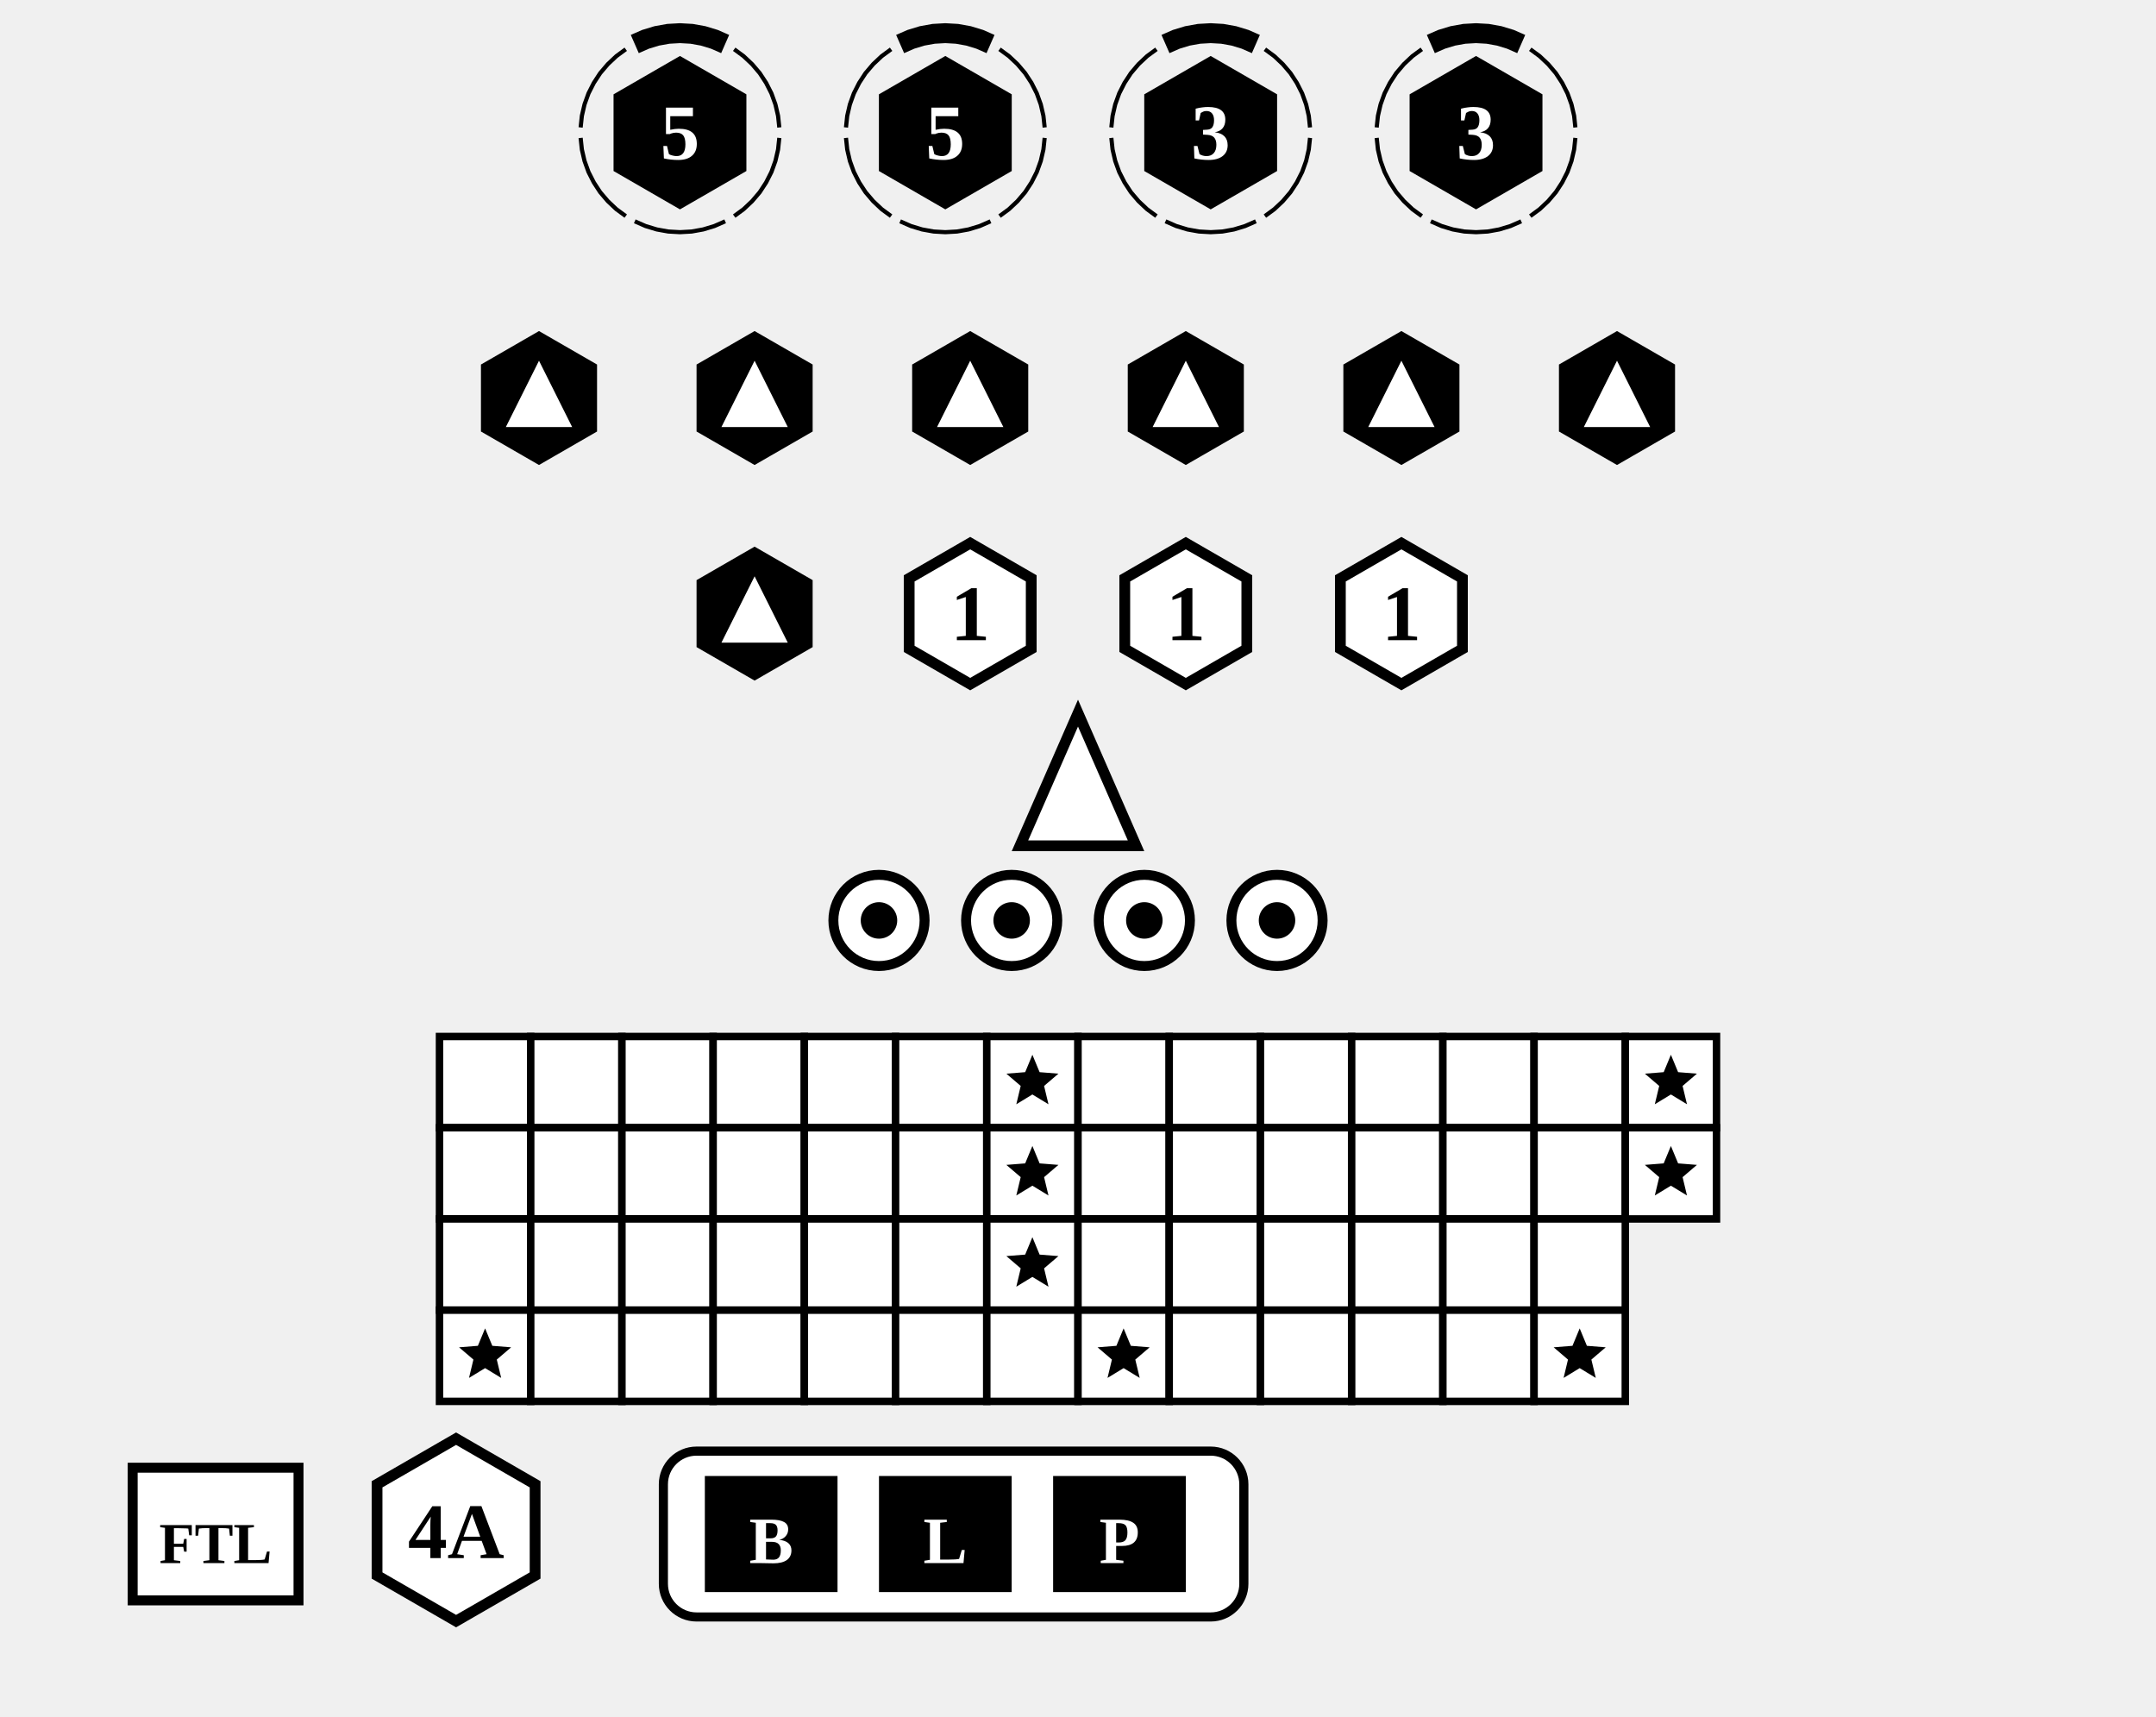
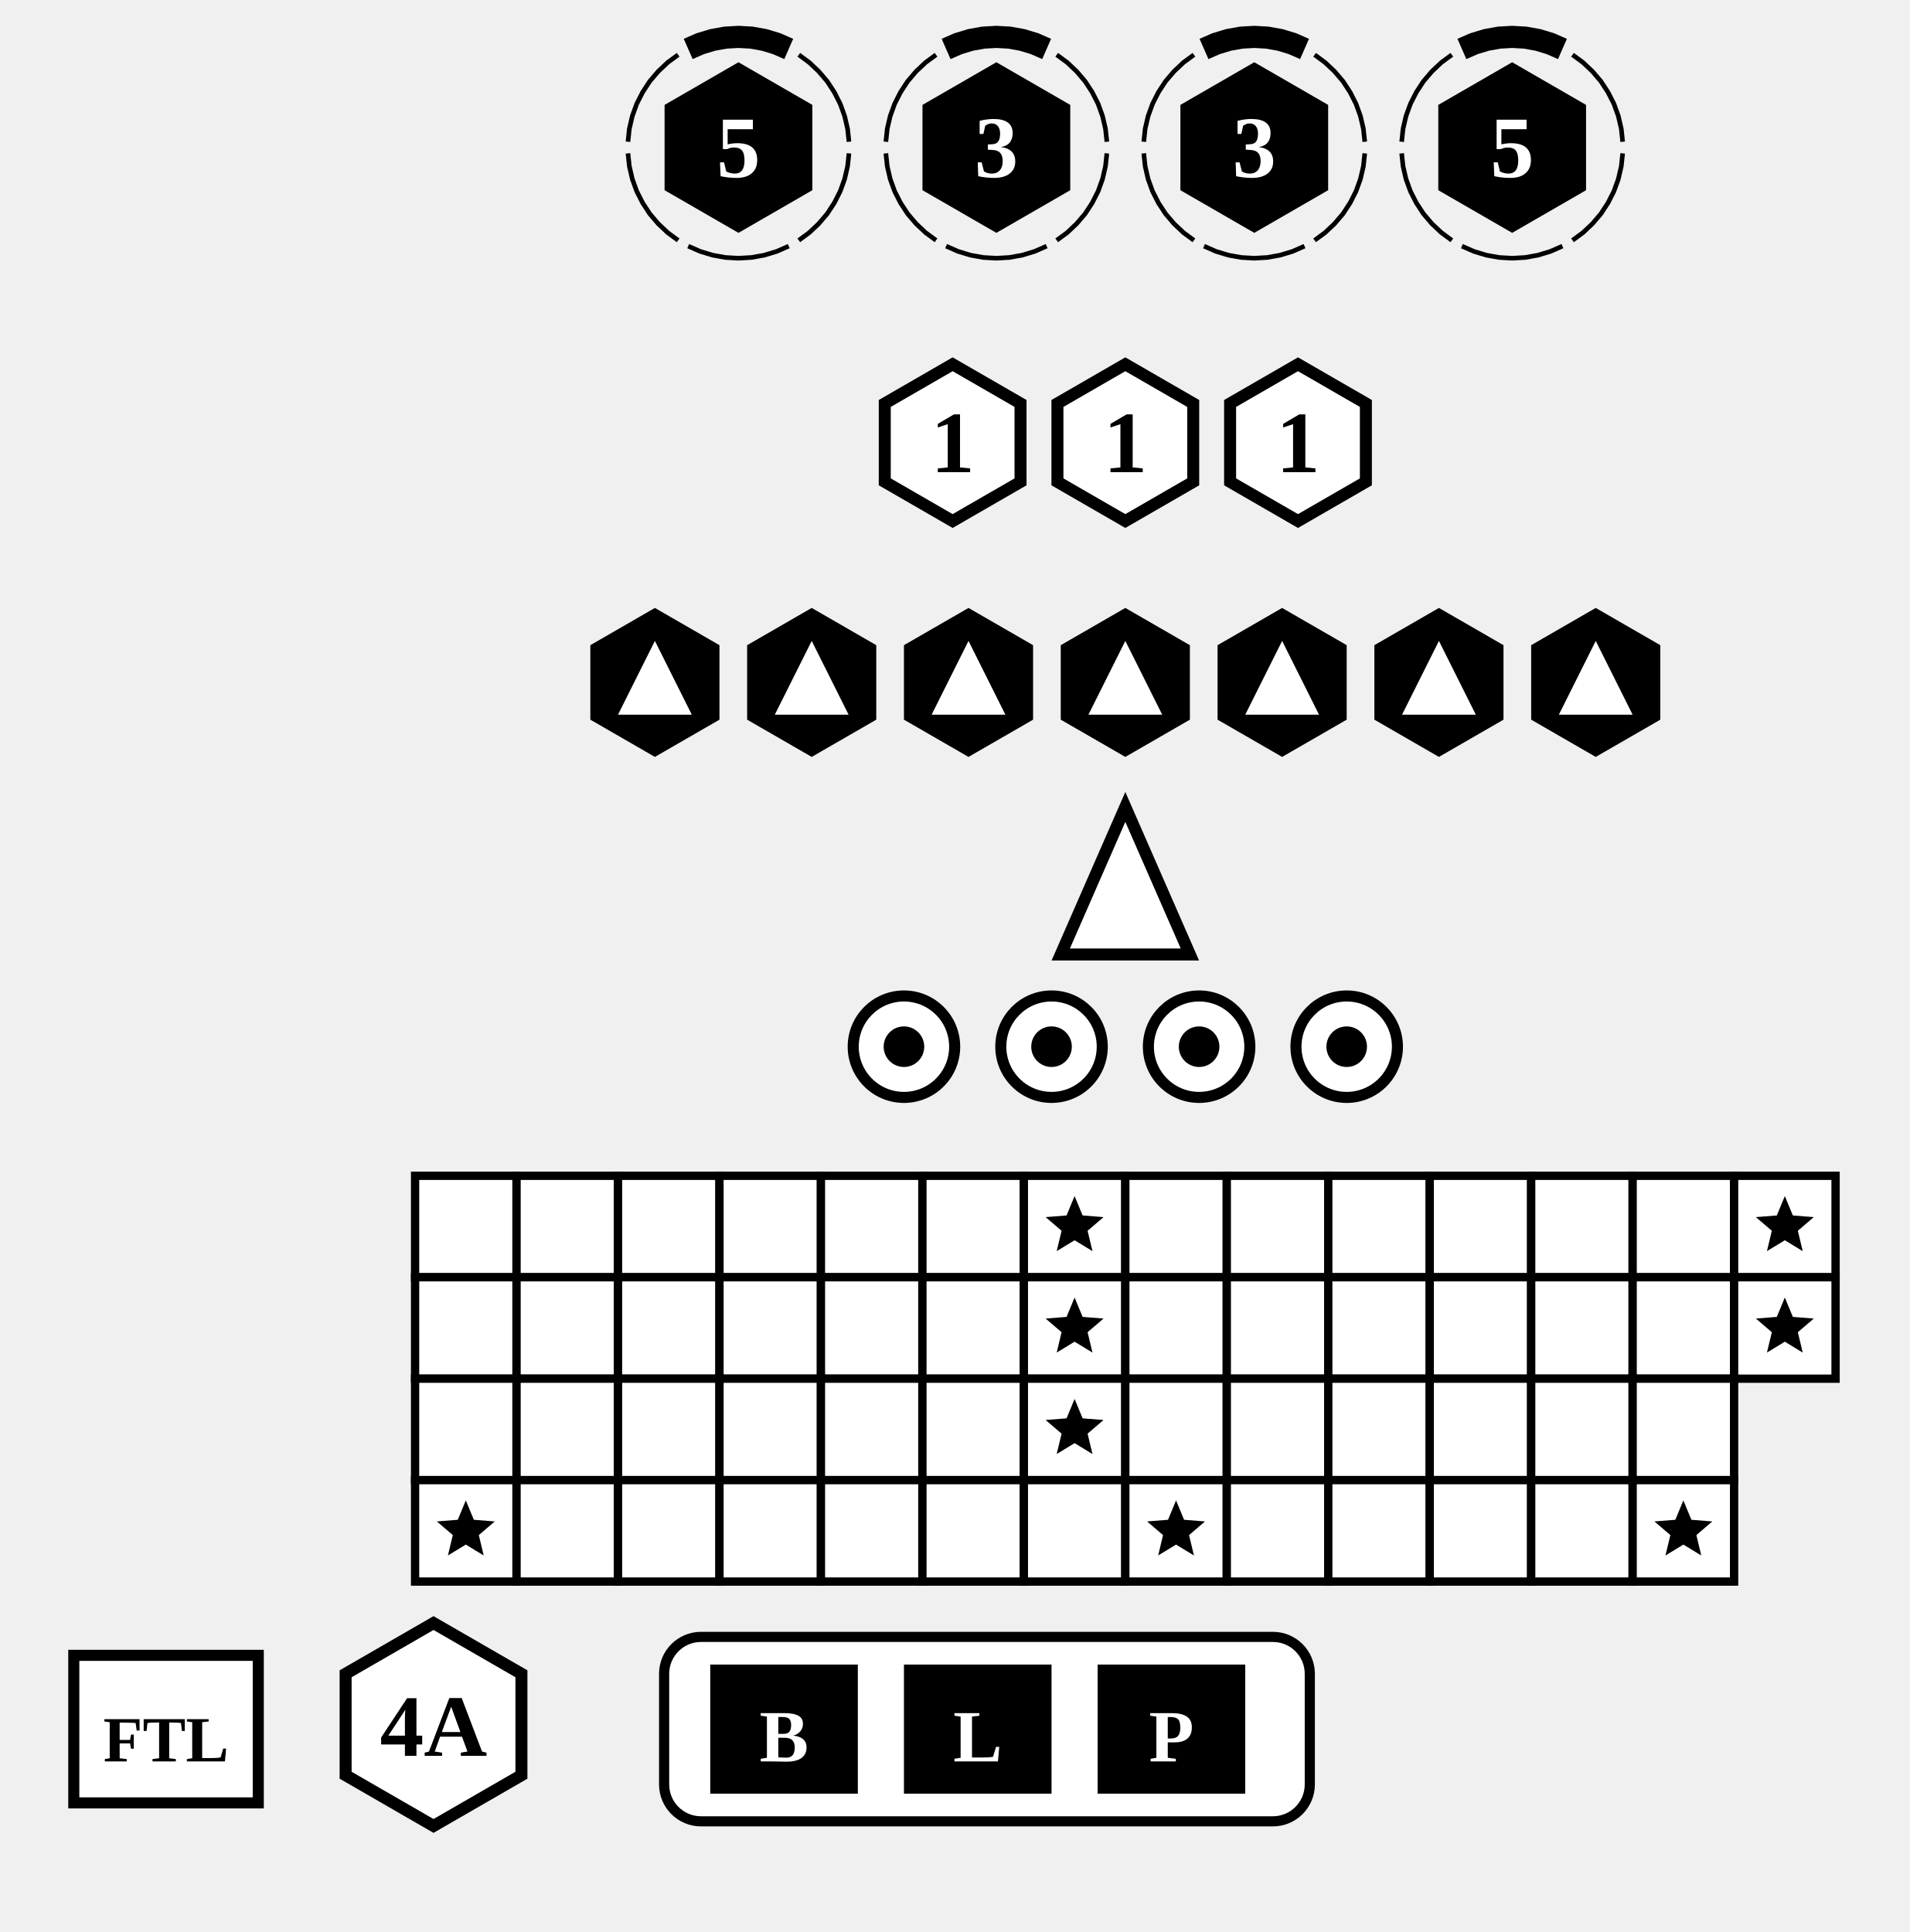
- <svg xmlns="http://www.w3.org/2000/svg" viewBox="0 0 260 207" class="ssd">
-   <path d="M82 7.5 L89.36 11.75 L89.36 20.25 L82 24.5 L74.64 20.25 L74.64 11.75 Z" fill="black" stroke="black" stroke-width="1.3" data-ref="system:s1" />
-   <text x="82" y="19.2" font-size="9.5" text-anchor="middle" fill="white" font-weight="700" data-ref="system:s1">5</text>
-   <path d="M76.55 5.31 L77.85 4.74 L79.2 4.33 L80.59 4.08 L82 4 L83.41 4.08 L84.8 4.33 L86.15 4.74 L87.45 5.31" fill="none" stroke="black" stroke-width="2.4" data-ref="system:s1" />
-   <path d="M88.54 5.94 L89.67 6.77 L90.7 7.74 L91.62 8.82 L92.39 10 L93.03 11.26 L93.51 12.59 L93.83 13.97 L93.98 15.37" fill="none" stroke="black" stroke-width="0.5" data-ref="system:s1" />
-   <path d="M93.98 16.63 L93.83 18.03 L93.51 19.41 L93.03 20.74 L92.39 22 L91.62 23.18 L90.7 24.26 L89.67 25.23 L88.54 26.06" fill="none" stroke="black" stroke-width="0.5" data-ref="system:s1" />
-   <path d="M87.45 26.69 L86.15 27.26 L84.8 27.67 L83.41 27.92 L82 28 L80.59 27.92 L79.2 27.67 L77.85 27.26 L76.55 26.69" fill="none" stroke="black" stroke-width="0.5" data-ref="system:s1" />
-   <path d="M75.46 26.06 L74.33 25.23 L73.3 24.26 L72.38 23.18 L71.61 22 L70.97 20.74 L70.49 19.41 L70.17 18.03 L70.02 16.63" fill="none" stroke="black" stroke-width="0.5" data-ref="system:s1" />
-   <path d="M70.02 15.37 L70.17 13.97 L70.49 12.59 L70.97 11.26 L71.61 10 L72.38 8.82 L73.3 7.74 L74.33 6.77 L75.46 5.94" fill="none" stroke="black" stroke-width="0.5" data-ref="system:s1" />
-   <path d="M114 7.5 L121.36 11.75 L121.36 20.25 L114 24.5 L106.64 20.25 L106.64 11.75 Z" fill="black" stroke="black" stroke-width="1.3" data-ref="system:s2" />
-   <text x="114" y="19.2" font-size="9.5" text-anchor="middle" fill="white" font-weight="700" data-ref="system:s2">5</text>
-   <path d="M108.55 5.31 L109.85 4.74 L111.2 4.33 L112.59 4.08 L114 4 L115.41 4.08 L116.8 4.33 L118.15 4.74 L119.45 5.31" fill="none" stroke="black" stroke-width="2.4" data-ref="system:s2" />
-   <path d="M120.54 5.94 L121.67 6.77 L122.7 7.74 L123.62 8.82 L124.39 10 L125.03 11.26 L125.51 12.59 L125.83 13.97 L125.98 15.37" fill="none" stroke="black" stroke-width="0.5" data-ref="system:s2" />
-   <path d="M125.98 16.63 L125.83 18.03 L125.51 19.41 L125.03 20.74 L124.39 22 L123.62 23.18 L122.7 24.26 L121.67 25.23 L120.54 26.06" fill="none" stroke="black" stroke-width="0.5" data-ref="system:s2" />
-   <path d="M119.45 26.69 L118.15 27.26 L116.8 27.67 L115.41 27.92 L114 28 L112.59 27.92 L111.2 27.67 L109.85 27.26 L108.55 26.69" fill="none" stroke="black" stroke-width="0.5" data-ref="system:s2" />
-   <path d="M107.46 26.06 L106.33 25.23 L105.3 24.26 L104.38 23.18 L103.61 22 L102.97 20.74 L102.49 19.41 L102.17 18.03 L102.02 16.63" fill="none" stroke="black" stroke-width="0.5" data-ref="system:s2" />
-   <path d="M102.02 15.37 L102.17 13.97 L102.49 12.59 L102.97 11.26 L103.61 10 L104.38 8.82 L105.3 7.74 L106.33 6.77 L107.46 5.94" fill="none" stroke="black" stroke-width="0.5" data-ref="system:s2" />
-   <path d="M146 7.5 L153.36 11.75 L153.36 20.25 L146 24.5 L138.64 20.25 L138.64 11.75 Z" fill="black" stroke="black" stroke-width="1.3" data-ref="system:s3" />
-   <text x="146" y="19.2" font-size="9.5" text-anchor="middle" fill="white" font-weight="700" data-ref="system:s3">3</text>
-   <path d="M140.55 5.31 L141.85 4.74 L143.2 4.33 L144.59 4.08 L146 4 L147.41 4.08 L148.8 4.33 L150.15 4.74 L151.45 5.31" fill="none" stroke="black" stroke-width="2.4" data-ref="system:s3" />
-   <path d="M152.54 5.94 L153.67 6.77 L154.7 7.74 L155.62 8.82 L156.39 10 L157.03 11.26 L157.51 12.59 L157.83 13.97 L157.98 15.37" fill="none" stroke="black" stroke-width="0.5" data-ref="system:s3" />
-   <path d="M157.98 16.63 L157.83 18.03 L157.51 19.41 L157.03 20.74 L156.39 22 L155.62 23.18 L154.7 24.26 L153.67 25.23 L152.54 26.06" fill="none" stroke="black" stroke-width="0.5" data-ref="system:s3" />
-   <path d="M151.45 26.69 L150.15 27.26 L148.8 27.67 L147.41 27.92 L146 28 L144.59 27.92 L143.2 27.67 L141.85 27.26 L140.55 26.69" fill="none" stroke="black" stroke-width="0.5" data-ref="system:s3" />
-   <path d="M139.46 26.06 L138.33 25.23 L137.3 24.26 L136.38 23.18 L135.61 22 L134.97 20.74 L134.49 19.41 L134.17 18.03 L134.02 16.63" fill="none" stroke="black" stroke-width="0.5" data-ref="system:s3" />
-   <path d="M134.02 15.37 L134.17 13.97 L134.49 12.59 L134.97 11.26 L135.61 10 L136.38 8.82 L137.3 7.74 L138.33 6.77 L139.46 5.94" fill="none" stroke="black" stroke-width="0.5" data-ref="system:s3" />
-   <path d="M178 7.5 L185.36 11.75 L185.36 20.25 L178 24.5 L170.64 20.25 L170.64 11.75 Z" fill="black" stroke="black" stroke-width="1.3" data-ref="system:s4" />
-   <text x="178" y="19.2" font-size="9.5" text-anchor="middle" fill="white" font-weight="700" data-ref="system:s4">3</text>
-   <path d="M172.55 5.31 L173.85 4.74 L175.2 4.33 L176.59 4.08 L178 4 L179.41 4.08 L180.8 4.33 L182.15 4.74 L183.45 5.31" fill="none" stroke="black" stroke-width="2.4" data-ref="system:s4" />
-   <path d="M184.54 5.94 L185.67 6.77 L186.7 7.74 L187.62 8.82 L188.39 10 L189.03 11.26 L189.51 12.59 L189.83 13.97 L189.98 15.37" fill="none" stroke="black" stroke-width="0.5" data-ref="system:s4" />
-   <path d="M189.98 16.63 L189.83 18.03 L189.51 19.41 L189.03 20.74 L188.39 22 L187.62 23.18 L186.7 24.26 L185.67 25.23 L184.54 26.06" fill="none" stroke="black" stroke-width="0.5" data-ref="system:s4" />
-   <path d="M183.45 26.69 L182.15 27.26 L180.8 27.67 L179.41 27.92 L178 28 L176.59 27.92 L175.2 27.67 L173.85 27.26 L172.55 26.69" fill="none" stroke="black" stroke-width="0.5" data-ref="system:s4" />
-   <path d="M171.46 26.06 L170.33 25.23 L169.3 24.26 L168.38 23.18 L167.61 22 L166.97 20.74 L166.49 19.41 L166.17 18.03 L166.02 16.63" fill="none" stroke="black" stroke-width="0.5" data-ref="system:s4" />
-   <path d="M166.02 15.37 L166.17 13.97 L166.49 12.59 L166.97 11.26 L167.61 10 L168.38 8.82 L169.3 7.74 L170.33 6.77 L171.46 5.94" fill="none" stroke="black" stroke-width="0.5" data-ref="system:s4" />
-   <path d="M65 40.5 L71.5 44.25 L71.5 51.75 L65 55.5 L58.5 51.75 L58.5 44.25 Z" fill="black" stroke="black" stroke-width="1" data-ref="system:s8" />
-   <path d="M61 51.5 L65 43.5 L69 51.5 Z" fill="white" stroke="none" stroke-width="0" data-ref="system:s8" />
-   <path d="M91 40.5 L97.5 44.25 L97.5 51.75 L91 55.5 L84.5 51.75 L84.5 44.25 Z" fill="black" stroke="black" stroke-width="1" data-ref="system:s9" />
-   <path d="M87 51.5 L91 43.5 L95 51.5 Z" fill="white" stroke="none" stroke-width="0" data-ref="system:s9" />
-   <path d="M117 40.5 L123.5 44.25 L123.5 51.75 L117 55.5 L110.5 51.75 L110.5 44.25 Z" fill="black" stroke="black" stroke-width="1" data-ref="system:s10" />
-   <path d="M113 51.5 L117 43.5 L121 51.5 Z" fill="white" stroke="none" stroke-width="0" data-ref="system:s10" />
-   <path d="M143 40.5 L149.5 44.25 L149.5 51.75 L143 55.5 L136.5 51.75 L136.5 44.25 Z" fill="black" stroke="black" stroke-width="1" data-ref="system:s11" />
-   <path d="M139 51.5 L143 43.5 L147 51.5 Z" fill="white" stroke="none" stroke-width="0" data-ref="system:s11" />
-   <path d="M169 40.5 L175.5 44.25 L175.5 51.75 L169 55.5 L162.5 51.75 L162.5 44.25 Z" fill="black" stroke="black" stroke-width="1" data-ref="system:s12" />
-   <path d="M165 51.5 L169 43.5 L173 51.5 Z" fill="white" stroke="none" stroke-width="0" data-ref="system:s12" />
-   <path d="M195 40.5 L201.5 44.25 L201.5 51.75 L195 55.5 L188.5 51.75 L188.5 44.25 Z" fill="black" stroke="black" stroke-width="1" data-ref="system:s13" />
-   <path d="M191 51.5 L195 43.5 L199 51.5 Z" fill="white" stroke="none" stroke-width="0" data-ref="system:s13" />
-   <path d="M91 66.5 L97.5 70.25 L97.5 77.75 L91 81.5 L84.5 77.75 L84.5 70.25 Z" fill="black" stroke="black" stroke-width="1" data-ref="system:s14" />
-   <path d="M87 77.5 L91 69.5 L95 77.5 Z" fill="white" stroke="none" stroke-width="0" data-ref="system:s14" />
-   <path d="M117 65.5 L124.36 69.75 L124.36 78.25 L117 82.5 L109.64 78.25 L109.64 69.75 Z" fill="white" stroke="black" stroke-width="1.3" data-ref="system:s5" />
-   <text x="117" y="77.2" font-size="9.5" text-anchor="middle" fill="black" font-weight="700" data-ref="system:s5">1</text>
-   <path d="M143 65.5 L150.36 69.75 L150.36 78.25 L143 82.5 L135.64 78.25 L135.64 69.75 Z" fill="white" stroke="black" stroke-width="1.3" data-ref="system:s6" />
-   <text x="143" y="77.2" font-size="9.5" text-anchor="middle" fill="black" font-weight="700" data-ref="system:s6">1</text>
-   <path d="M169 65.5 L176.36 69.75 L176.36 78.25 L169 82.5 L161.64 78.25 L161.64 69.75 Z" fill="white" stroke="black" stroke-width="1.3" data-ref="system:s7" />
-   <text x="169" y="77.2" font-size="9.5" text-anchor="middle" fill="black" font-weight="700" data-ref="system:s7">1</text>
-   <path d="M123 102 L130 86 L137 102 Z" fill="white" stroke="black" stroke-width="1.3" data-ref="system:s19" />
-   <circle cx="106" cy="111" r="5.5" fill="white" stroke="black" stroke-width="1.2" data-ref="system:s15" />
-   <circle cx="106" cy="111" r="2.2" fill="black" stroke="none" stroke-width="0" data-ref="system:s15" />
-   <circle cx="122" cy="111" r="5.5" fill="white" stroke="black" stroke-width="1.2" data-ref="system:s16" />
-   <circle cx="122" cy="111" r="2.2" fill="black" stroke="none" stroke-width="0" data-ref="system:s16" />
-   <circle cx="138" cy="111" r="5.5" fill="white" stroke="black" stroke-width="1.2" data-ref="system:s17" />
-   <circle cx="138" cy="111" r="2.2" fill="black" stroke="none" stroke-width="0" data-ref="system:s17" />
-   <circle cx="154" cy="111" r="5.5" fill="white" stroke="black" stroke-width="1.2" data-ref="system:s18" />
-   <circle cx="154" cy="111" r="2.2" fill="black" stroke="none" stroke-width="0" data-ref="system:s18" />
-   <rect x="53" y="125" width="11" height="11" fill="white" stroke="black" stroke-width="0.9" data-ref="hull:1" />
-   <rect x="64" y="125" width="11" height="11" fill="white" stroke="black" stroke-width="0.9" data-ref="hull:2" />
-   <rect x="75" y="125" width="11" height="11" fill="white" stroke="black" stroke-width="0.9" data-ref="hull:3" />
-   <rect x="86" y="125" width="11" height="11" fill="white" stroke="black" stroke-width="0.9" data-ref="hull:4" />
-   <rect x="97" y="125" width="11" height="11" fill="white" stroke="black" stroke-width="0.9" data-ref="hull:5" />
-   <rect x="108" y="125" width="11" height="11" fill="white" stroke="black" stroke-width="0.9" data-ref="hull:6" />
-   <rect x="119" y="125" width="11" height="11" fill="white" stroke="black" stroke-width="0.9" data-ref="hull:7" />
-   <path d="M124.5 127.2L125.37 129.3L127.64 129.48L125.91 130.96L126.44 133.17L124.5 131.99L122.56 133.17L123.09 130.96L121.36 129.48L123.63 129.3Z" fill="black" stroke="none" stroke-width="0" />
-   <rect x="130" y="125" width="11" height="11" fill="white" stroke="black" stroke-width="0.9" data-ref="hull:8" />
-   <rect x="141" y="125" width="11" height="11" fill="white" stroke="black" stroke-width="0.9" data-ref="hull:9" />
-   <rect x="152" y="125" width="11" height="11" fill="white" stroke="black" stroke-width="0.9" data-ref="hull:10" />
-   <rect x="163" y="125" width="11" height="11" fill="white" stroke="black" stroke-width="0.9" data-ref="hull:11" />
-   <rect x="174" y="125" width="11" height="11" fill="white" stroke="black" stroke-width="0.9" data-ref="hull:12" />
-   <rect x="185" y="125" width="11" height="11" fill="white" stroke="black" stroke-width="0.9" data-ref="hull:13" />
-   <rect x="196" y="125" width="11" height="11" fill="white" stroke="black" stroke-width="0.9" data-ref="hull:14" />
-   <path d="M201.5 127.2L202.37 129.3L204.64 129.48L202.91 130.96L203.44 133.17L201.5 131.99L199.56 133.17L200.09 130.96L198.36 129.48L200.63 129.3Z" fill="black" stroke="none" stroke-width="0" />
-   <rect x="53" y="136" width="11" height="11" fill="white" stroke="black" stroke-width="0.9" data-ref="hull:15" />
-   <rect x="64" y="136" width="11" height="11" fill="white" stroke="black" stroke-width="0.9" data-ref="hull:16" />
-   <rect x="75" y="136" width="11" height="11" fill="white" stroke="black" stroke-width="0.9" data-ref="hull:17" />
-   <rect x="86" y="136" width="11" height="11" fill="white" stroke="black" stroke-width="0.9" data-ref="hull:18" />
-   <rect x="97" y="136" width="11" height="11" fill="white" stroke="black" stroke-width="0.9" data-ref="hull:19" />
-   <rect x="108" y="136" width="11" height="11" fill="white" stroke="black" stroke-width="0.9" data-ref="hull:20" />
-   <rect x="119" y="136" width="11" height="11" fill="white" stroke="black" stroke-width="0.9" data-ref="hull:21" />
-   <path d="M124.5 138.2L125.37 140.3L127.64 140.48L125.91 141.96L126.44 144.17L124.5 142.99L122.56 144.17L123.09 141.96L121.36 140.48L123.63 140.3Z" fill="black" stroke="none" stroke-width="0" />
-   <rect x="130" y="136" width="11" height="11" fill="white" stroke="black" stroke-width="0.9" data-ref="hull:22" />
-   <rect x="141" y="136" width="11" height="11" fill="white" stroke="black" stroke-width="0.9" data-ref="hull:23" />
-   <rect x="152" y="136" width="11" height="11" fill="white" stroke="black" stroke-width="0.9" data-ref="hull:24" />
-   <rect x="163" y="136" width="11" height="11" fill="white" stroke="black" stroke-width="0.9" data-ref="hull:25" />
-   <rect x="174" y="136" width="11" height="11" fill="white" stroke="black" stroke-width="0.9" data-ref="hull:26" />
-   <rect x="185" y="136" width="11" height="11" fill="white" stroke="black" stroke-width="0.9" data-ref="hull:27" />
-   <rect x="196" y="136" width="11" height="11" fill="white" stroke="black" stroke-width="0.9" data-ref="hull:28" />
-   <path d="M201.5 138.2L202.37 140.3L204.64 140.48L202.91 141.96L203.44 144.17L201.5 142.99L199.56 144.17L200.09 141.96L198.36 140.48L200.63 140.3Z" fill="black" stroke="none" stroke-width="0" />
-   <rect x="53" y="147" width="11" height="11" fill="white" stroke="black" stroke-width="0.9" data-ref="hull:29" />
-   <rect x="64" y="147" width="11" height="11" fill="white" stroke="black" stroke-width="0.9" data-ref="hull:30" />
-   <rect x="75" y="147" width="11" height="11" fill="white" stroke="black" stroke-width="0.9" data-ref="hull:31" />
-   <rect x="86" y="147" width="11" height="11" fill="white" stroke="black" stroke-width="0.9" data-ref="hull:32" />
-   <rect x="97" y="147" width="11" height="11" fill="white" stroke="black" stroke-width="0.9" data-ref="hull:33" />
-   <rect x="108" y="147" width="11" height="11" fill="white" stroke="black" stroke-width="0.9" data-ref="hull:34" />
-   <rect x="119" y="147" width="11" height="11" fill="white" stroke="black" stroke-width="0.9" data-ref="hull:35" />
-   <path d="M124.5 149.2L125.37 151.3L127.64 151.48L125.91 152.96L126.44 155.17L124.5 153.99L122.56 155.17L123.09 152.96L121.36 151.48L123.63 151.3Z" fill="black" stroke="none" stroke-width="0" />
-   <rect x="130" y="147" width="11" height="11" fill="white" stroke="black" stroke-width="0.9" data-ref="hull:36" />
-   <rect x="141" y="147" width="11" height="11" fill="white" stroke="black" stroke-width="0.9" data-ref="hull:37" />
-   <rect x="152" y="147" width="11" height="11" fill="white" stroke="black" stroke-width="0.9" data-ref="hull:38" />
-   <rect x="163" y="147" width="11" height="11" fill="white" stroke="black" stroke-width="0.9" data-ref="hull:39" />
-   <rect x="174" y="147" width="11" height="11" fill="white" stroke="black" stroke-width="0.9" data-ref="hull:40" />
-   <rect x="185" y="147" width="11" height="11" fill="white" stroke="black" stroke-width="0.9" data-ref="hull:41" />
-   <rect x="53" y="158" width="11" height="11" fill="white" stroke="black" stroke-width="0.9" data-ref="hull:42" />
-   <path d="M58.5 160.2L59.37 162.3L61.64 162.48L59.91 163.96L60.44 166.17L58.5 164.99L56.56 166.17L57.09 163.96L55.36 162.48L57.63 162.3Z" fill="black" stroke="none" stroke-width="0" />
-   <rect x="64" y="158" width="11" height="11" fill="white" stroke="black" stroke-width="0.9" data-ref="hull:43" />
-   <rect x="75" y="158" width="11" height="11" fill="white" stroke="black" stroke-width="0.9" data-ref="hull:44" />
-   <rect x="86" y="158" width="11" height="11" fill="white" stroke="black" stroke-width="0.9" data-ref="hull:45" />
-   <rect x="97" y="158" width="11" height="11" fill="white" stroke="black" stroke-width="0.9" data-ref="hull:46" />
-   <rect x="108" y="158" width="11" height="11" fill="white" stroke="black" stroke-width="0.9" data-ref="hull:47" />
-   <rect x="119" y="158" width="11" height="11" fill="white" stroke="black" stroke-width="0.9" data-ref="hull:48" />
-   <rect x="130" y="158" width="11" height="11" fill="white" stroke="black" stroke-width="0.9" data-ref="hull:49" />
-   <path d="M135.5 160.2L136.37 162.3L138.64 162.48L136.91 163.96L137.44 166.17L135.5 164.99L133.56 166.17L134.09 163.96L132.36 162.48L134.63 162.3Z" fill="black" stroke="none" stroke-width="0" />
-   <rect x="141" y="158" width="11" height="11" fill="white" stroke="black" stroke-width="0.9" data-ref="hull:50" />
-   <rect x="152" y="158" width="11" height="11" fill="white" stroke="black" stroke-width="0.9" data-ref="hull:51" />
-   <rect x="163" y="158" width="11" height="11" fill="white" stroke="black" stroke-width="0.9" data-ref="hull:52" />
-   <rect x="174" y="158" width="11" height="11" fill="white" stroke="black" stroke-width="0.9" data-ref="hull:53" />
-   <rect x="185" y="158" width="11" height="11" fill="white" stroke="black" stroke-width="0.9" data-ref="hull:54" />
-   <path d="M190.5 160.2L191.37 162.3L193.64 162.48L191.91 163.96L192.44 166.17L190.5 164.99L188.56 166.17L189.09 163.96L187.36 162.48L189.63 162.3Z" fill="black" stroke="none" stroke-width="0" />
-   <rect x="16" y="177" width="20" height="16" fill="white" stroke="black" stroke-width="1.2" />
-   <text x="26" y="188.5" font-size="7" text-anchor="middle" fill="black" font-weight="700">FTL</text>
-   <path d="M55 173.5 L64.53 179 L64.53 190 L55 195.5 L45.47 190 L45.47 179 Z" fill="white" stroke="black" stroke-width="1.3" />
-   <text x="55" y="187.9" font-size="9.5" text-anchor="middle" fill="black" font-weight="700">4A</text>
-   <rect x="80" y="175" width="70" height="20" rx="4" fill="white" stroke="black" stroke-width="1.1" />
-   <rect x="85" y="178" width="16" height="14" fill="black" stroke="none" stroke-width="0" />
-   <text x="93" y="188.5" font-size="8" text-anchor="middle" fill="white" font-weight="700">B</text>
-   <rect x="106" y="178" width="16" height="14" fill="black" stroke="none" stroke-width="0" />
-   <text x="114" y="188.5" font-size="8" text-anchor="middle" fill="white" font-weight="700">L</text>
-   <rect x="127" y="178" width="16" height="14" fill="black" stroke="none" stroke-width="0" />
-   <text x="135" y="188.5" font-size="8" text-anchor="middle" fill="white" font-weight="700">P</text>
+ <svg xmlns="http://www.w3.org/2000/svg" viewBox="8 0 207 209.5" class="ssd">
+   <path d="M88.06 7.5 L95.42 11.75 L95.42 20.25 L88.06 24.5 L80.7 20.25 L80.7 11.75 Z" fill="black" stroke="black" stroke-width="1.3" data-ref="system:s1" />
+   <text x="88.06" y="19.2" font-size="9.5" text-anchor="middle" fill="white" font-weight="700" data-ref="system:s1">5</text>
+   <path d="M82.61 5.31 L83.91 4.74 L85.26 4.33 L86.65 4.08 L88.06 4 L89.47 4.08 L90.86 4.33 L92.21 4.74 L93.51 5.31" fill="none" stroke="black" stroke-width="2.4" data-ref="system:s1" />
+   <path d="M94.6 5.94 L95.73 6.77 L96.76 7.74 L97.68 8.82 L98.45 10 L99.09 11.26 L99.57 12.59 L99.89 13.97 L100.04 15.37" fill="none" stroke="black" stroke-width="0.5" data-ref="system:s1" />
+   <path d="M100.04 16.63 L99.89 18.03 L99.57 19.41 L99.09 20.74 L98.45 22 L97.68 23.18 L96.76 24.26 L95.73 25.23 L94.6 26.06" fill="none" stroke="black" stroke-width="0.5" data-ref="system:s1" />
+   <path d="M93.51 26.69 L92.21 27.26 L90.86 27.67 L89.47 27.92 L88.06 28 L86.65 27.92 L85.26 27.67 L83.91 27.26 L82.61 26.69" fill="none" stroke="black" stroke-width="0.5" data-ref="system:s1" />
+   <path d="M81.52 26.06 L80.39 25.23 L79.36 24.26 L78.44 23.18 L77.67 22 L77.03 20.74 L76.55 19.41 L76.23 18.03 L76.08 16.63" fill="none" stroke="black" stroke-width="0.5" data-ref="system:s1" />
+   <path d="M76.08 15.37 L76.23 13.97 L76.55 12.59 L77.03 11.26 L77.67 10 L78.44 8.82 L79.36 7.74 L80.39 6.77 L81.52 5.94" fill="none" stroke="black" stroke-width="0.5" data-ref="system:s1" />
+   <path d="M116.02 7.5 L123.38 11.75 L123.38 20.25 L116.02 24.5 L108.66 20.25 L108.66 11.75 Z" fill="black" stroke="black" stroke-width="1.3" data-ref="system:s3" />
+   <text x="116.02" y="19.2" font-size="9.5" text-anchor="middle" fill="white" font-weight="700" data-ref="system:s3">3</text>
+   <path d="M110.57 5.31 L111.87 4.74 L113.22 4.33 L114.61 4.08 L116.02 4 L117.43 4.08 L118.82 4.33 L120.17 4.74 L121.47 5.31" fill="none" stroke="black" stroke-width="2.4" data-ref="system:s3" />
+   <path d="M122.56 5.94 L123.69 6.77 L124.72 7.74 L125.64 8.82 L126.41 10 L127.05 11.26 L127.53 12.59 L127.85 13.97 L128 15.37" fill="none" stroke="black" stroke-width="0.5" data-ref="system:s3" />
+   <path d="M128 16.63 L127.85 18.03 L127.53 19.41 L127.05 20.74 L126.41 22 L125.64 23.18 L124.72 24.26 L123.69 25.23 L122.56 26.06" fill="none" stroke="black" stroke-width="0.5" data-ref="system:s3" />
+   <path d="M121.47 26.69 L120.17 27.26 L118.82 27.67 L117.43 27.92 L116.02 28 L114.61 27.92 L113.22 27.67 L111.87 27.26 L110.57 26.69" fill="none" stroke="black" stroke-width="0.5" data-ref="system:s3" />
+   <path d="M109.48 26.06 L108.35 25.23 L107.32 24.26 L106.4 23.18 L105.63 22 L104.99 20.74 L104.51 19.41 L104.19 18.03 L104.04 16.63" fill="none" stroke="black" stroke-width="0.5" data-ref="system:s3" />
+   <path d="M104.04 15.37 L104.19 13.97 L104.51 12.59 L104.99 11.26 L105.63 10 L106.4 8.82 L107.32 7.74 L108.35 6.77 L109.48 5.94" fill="none" stroke="black" stroke-width="0.5" data-ref="system:s3" />
+   <path d="M143.98 7.5 L151.34 11.75 L151.34 20.25 L143.98 24.5 L136.62 20.25 L136.62 11.75 Z" fill="black" stroke="black" stroke-width="1.3" data-ref="system:s4" />
+   <text x="143.98" y="19.2" font-size="9.5" text-anchor="middle" fill="white" font-weight="700" data-ref="system:s4">3</text>
+   <path d="M138.53 5.31 L139.83 4.74 L141.18 4.33 L142.57 4.08 L143.98 4 L145.39 4.08 L146.78 4.33 L148.13 4.74 L149.43 5.31" fill="none" stroke="black" stroke-width="2.4" data-ref="system:s4" />
+   <path d="M150.52 5.94 L151.65 6.77 L152.68 7.74 L153.6 8.82 L154.37 10 L155.01 11.26 L155.49 12.59 L155.81 13.97 L155.96 15.37" fill="none" stroke="black" stroke-width="0.5" data-ref="system:s4" />
+   <path d="M155.96 16.63 L155.81 18.03 L155.49 19.41 L155.01 20.74 L154.37 22 L153.6 23.18 L152.68 24.26 L151.65 25.23 L150.52 26.06" fill="none" stroke="black" stroke-width="0.5" data-ref="system:s4" />
+   <path d="M149.43 26.69 L148.13 27.26 L146.78 27.67 L145.39 27.92 L143.98 28 L142.57 27.92 L141.18 27.67 L139.83 27.26 L138.53 26.69" fill="none" stroke="black" stroke-width="0.5" data-ref="system:s4" />
+   <path d="M137.44 26.06 L136.31 25.23 L135.28 24.26 L134.36 23.18 L133.59 22 L132.95 20.74 L132.47 19.41 L132.15 18.03 L132 16.63" fill="none" stroke="black" stroke-width="0.5" data-ref="system:s4" />
+   <path d="M132 15.37 L132.15 13.97 L132.47 12.59 L132.95 11.26 L133.59 10 L134.36 8.82 L135.28 7.74 L136.31 6.77 L137.44 5.94" fill="none" stroke="black" stroke-width="0.5" data-ref="system:s4" />
+   <path d="M171.94 7.5 L179.3 11.75 L179.3 20.25 L171.94 24.5 L164.58 20.25 L164.58 11.75 Z" fill="black" stroke="black" stroke-width="1.3" data-ref="system:s2" />
+   <text x="171.94" y="19.2" font-size="9.5" text-anchor="middle" fill="white" font-weight="700" data-ref="system:s2">5</text>
+   <path d="M166.49 5.31 L167.79 4.74 L169.14 4.33 L170.53 4.08 L171.94 4 L173.35 4.08 L174.74 4.33 L176.09 4.74 L177.39 5.31" fill="none" stroke="black" stroke-width="2.4" data-ref="system:s2" />
+   <path d="M178.48 5.94 L179.61 6.77 L180.64 7.74 L181.56 8.82 L182.33 10 L182.97 11.26 L183.45 12.59 L183.77 13.97 L183.92 15.37" fill="none" stroke="black" stroke-width="0.5" data-ref="system:s2" />
+   <path d="M183.92 16.63 L183.77 18.03 L183.45 19.41 L182.97 20.74 L182.33 22 L181.56 23.18 L180.64 24.26 L179.61 25.23 L178.48 26.06" fill="none" stroke="black" stroke-width="0.5" data-ref="system:s2" />
+   <path d="M177.39 26.69 L176.09 27.26 L174.74 27.67 L173.35 27.92 L171.94 28 L170.53 27.92 L169.14 27.67 L167.79 27.26 L166.49 26.69" fill="none" stroke="black" stroke-width="0.5" data-ref="system:s2" />
+   <path d="M165.4 26.06 L164.27 25.23 L163.24 24.26 L162.32 23.18 L161.55 22 L160.91 20.74 L160.43 19.41 L160.11 18.03 L159.96 16.63" fill="none" stroke="black" stroke-width="0.5" data-ref="system:s2" />
+   <path d="M159.96 15.37 L160.11 13.97 L160.43 12.59 L160.91 11.26 L161.55 10 L162.32 8.82 L163.24 7.74 L164.27 6.77 L165.4 5.94" fill="none" stroke="black" stroke-width="0.5" data-ref="system:s2" />
+   <path d="M111.28 39.5 L118.64 43.75 L118.64 52.25 L111.28 56.5 L103.92 52.25 L103.92 43.75 Z" fill="white" stroke="black" stroke-width="1.3" data-ref="system:s6" />
+   <text x="111.28" y="51.2" font-size="9.5" text-anchor="middle" fill="black" font-weight="700" data-ref="system:s6">1</text>
+   <path d="M130 39.5 L137.36 43.75 L137.36 52.25 L130 56.5 L122.64 52.25 L122.64 43.75 Z" fill="white" stroke="black" stroke-width="1.3" data-ref="system:s7" />
+   <text x="130" y="51.2" font-size="9.5" text-anchor="middle" fill="black" font-weight="700" data-ref="system:s7">1</text>
+   <path d="M148.72 39.5 L156.08 43.75 L156.08 52.25 L148.72 56.5 L141.36 52.25 L141.36 43.75 Z" fill="white" stroke="black" stroke-width="1.3" data-ref="system:s5" />
+   <text x="148.72" y="51.2" font-size="9.5" text-anchor="middle" fill="black" font-weight="700" data-ref="system:s5">1</text>
+   <path d="M79 66.5 L85.5 70.25 L85.5 77.75 L79 81.5 L72.5 77.75 L72.5 70.25 Z" fill="black" stroke="black" stroke-width="1" data-ref="system:s9" />
+   <path d="M75 77.5 L79 69.5 L83 77.5 Z" fill="white" stroke="none" stroke-width="0" data-ref="system:s9" />
+   <path d="M96 66.5 L102.5 70.25 L102.5 77.75 L96 81.5 L89.5 77.75 L89.5 70.25 Z" fill="black" stroke="black" stroke-width="1" data-ref="system:s11" />
+   <path d="M92 77.5 L96 69.5 L100 77.5 Z" fill="white" stroke="none" stroke-width="0" data-ref="system:s11" />
+   <path d="M113 66.5 L119.5 70.25 L119.5 77.75 L113 81.5 L106.5 77.75 L106.5 70.25 Z" fill="black" stroke="black" stroke-width="1" data-ref="system:s13" />
+   <path d="M109 77.5 L113 69.5 L117 77.5 Z" fill="white" stroke="none" stroke-width="0" data-ref="system:s13" />
+   <path d="M130 66.5 L136.5 70.25 L136.5 77.75 L130 81.5 L123.5 77.75 L123.5 70.25 Z" fill="black" stroke="black" stroke-width="1" data-ref="system:s14" />
+   <path d="M126 77.5 L130 69.5 L134 77.5 Z" fill="white" stroke="none" stroke-width="0" data-ref="system:s14" />
+   <path d="M147 66.5 L153.5 70.25 L153.5 77.75 L147 81.5 L140.5 77.75 L140.5 70.25 Z" fill="black" stroke="black" stroke-width="1" data-ref="system:s12" />
+   <path d="M143 77.5 L147 69.5 L151 77.5 Z" fill="white" stroke="none" stroke-width="0" data-ref="system:s12" />
+   <path d="M164 66.5 L170.5 70.25 L170.5 77.75 L164 81.5 L157.5 77.75 L157.5 70.25 Z" fill="black" stroke="black" stroke-width="1" data-ref="system:s10" />
+   <path d="M160 77.5 L164 69.5 L168 77.5 Z" fill="white" stroke="none" stroke-width="0" data-ref="system:s10" />
+   <path d="M181 66.5 L187.5 70.25 L187.5 77.75 L181 81.5 L174.5 77.75 L174.5 70.25 Z" fill="black" stroke="black" stroke-width="1" data-ref="system:s8" />
+   <path d="M177 77.5 L181 69.5 L185 77.5 Z" fill="white" stroke="none" stroke-width="0" data-ref="system:s8" />
+   <path d="M123 103.5 L130 87.5 L137 103.5 Z" fill="white" stroke="black" stroke-width="1.3" data-ref="system:s19" />
+   <circle cx="106" cy="113.5" r="5.5" fill="white" stroke="black" stroke-width="1.2" data-ref="system:s15" />
+   <circle cx="106" cy="113.5" r="2.2" fill="black" stroke="none" stroke-width="0" data-ref="system:s15" />
+   <circle cx="122" cy="113.5" r="5.5" fill="white" stroke="black" stroke-width="1.2" data-ref="system:s16" />
+   <circle cx="122" cy="113.5" r="2.2" fill="black" stroke="none" stroke-width="0" data-ref="system:s16" />
+   <circle cx="138" cy="113.5" r="5.5" fill="white" stroke="black" stroke-width="1.2" data-ref="system:s17" />
+   <circle cx="138" cy="113.5" r="2.2" fill="black" stroke="none" stroke-width="0" data-ref="system:s17" />
+   <circle cx="154" cy="113.5" r="5.5" fill="white" stroke="black" stroke-width="1.2" data-ref="system:s18" />
+   <circle cx="154" cy="113.5" r="2.2" fill="black" stroke="none" stroke-width="0" data-ref="system:s18" />
+   <rect x="53" y="127.5" width="11" height="11" fill="white" stroke="black" stroke-width="0.9" data-ref="hull:1" />
+   <rect x="64" y="127.5" width="11" height="11" fill="white" stroke="black" stroke-width="0.9" data-ref="hull:2" />
+   <rect x="75" y="127.5" width="11" height="11" fill="white" stroke="black" stroke-width="0.9" data-ref="hull:3" />
+   <rect x="86" y="127.5" width="11" height="11" fill="white" stroke="black" stroke-width="0.9" data-ref="hull:4" />
+   <rect x="97" y="127.5" width="11" height="11" fill="white" stroke="black" stroke-width="0.9" data-ref="hull:5" />
+   <rect x="108" y="127.5" width="11" height="11" fill="white" stroke="black" stroke-width="0.9" data-ref="hull:6" />
+   <rect x="119" y="127.5" width="11" height="11" fill="white" stroke="black" stroke-width="0.9" data-ref="hull:7" />
+   <path d="M124.5 129.7L125.37 131.8L127.64 131.98L125.91 133.46L126.44 135.67L124.5 134.49L122.56 135.67L123.09 133.46L121.36 131.98L123.63 131.8Z" fill="black" stroke="none" stroke-width="0" />
+   <rect x="130" y="127.5" width="11" height="11" fill="white" stroke="black" stroke-width="0.9" data-ref="hull:8" />
+   <rect x="141" y="127.5" width="11" height="11" fill="white" stroke="black" stroke-width="0.9" data-ref="hull:9" />
+   <rect x="152" y="127.5" width="11" height="11" fill="white" stroke="black" stroke-width="0.9" data-ref="hull:10" />
+   <rect x="163" y="127.5" width="11" height="11" fill="white" stroke="black" stroke-width="0.9" data-ref="hull:11" />
+   <rect x="174" y="127.5" width="11" height="11" fill="white" stroke="black" stroke-width="0.9" data-ref="hull:12" />
+   <rect x="185" y="127.5" width="11" height="11" fill="white" stroke="black" stroke-width="0.9" data-ref="hull:13" />
+   <rect x="196" y="127.5" width="11" height="11" fill="white" stroke="black" stroke-width="0.9" data-ref="hull:14" />
+   <path d="M201.5 129.7L202.37 131.8L204.64 131.98L202.91 133.46L203.44 135.67L201.5 134.49L199.56 135.67L200.09 133.46L198.36 131.98L200.63 131.8Z" fill="black" stroke="none" stroke-width="0" />
+   <rect x="53" y="138.5" width="11" height="11" fill="white" stroke="black" stroke-width="0.9" data-ref="hull:15" />
+   <rect x="64" y="138.5" width="11" height="11" fill="white" stroke="black" stroke-width="0.9" data-ref="hull:16" />
+   <rect x="75" y="138.5" width="11" height="11" fill="white" stroke="black" stroke-width="0.9" data-ref="hull:17" />
+   <rect x="86" y="138.5" width="11" height="11" fill="white" stroke="black" stroke-width="0.9" data-ref="hull:18" />
+   <rect x="97" y="138.5" width="11" height="11" fill="white" stroke="black" stroke-width="0.9" data-ref="hull:19" />
+   <rect x="108" y="138.5" width="11" height="11" fill="white" stroke="black" stroke-width="0.9" data-ref="hull:20" />
+   <rect x="119" y="138.5" width="11" height="11" fill="white" stroke="black" stroke-width="0.9" data-ref="hull:21" />
+   <path d="M124.5 140.7L125.37 142.8L127.64 142.98L125.91 144.46L126.44 146.67L124.5 145.49L122.56 146.67L123.09 144.46L121.36 142.98L123.63 142.8Z" fill="black" stroke="none" stroke-width="0" />
+   <rect x="130" y="138.5" width="11" height="11" fill="white" stroke="black" stroke-width="0.9" data-ref="hull:22" />
+   <rect x="141" y="138.5" width="11" height="11" fill="white" stroke="black" stroke-width="0.9" data-ref="hull:23" />
+   <rect x="152" y="138.5" width="11" height="11" fill="white" stroke="black" stroke-width="0.9" data-ref="hull:24" />
+   <rect x="163" y="138.5" width="11" height="11" fill="white" stroke="black" stroke-width="0.9" data-ref="hull:25" />
+   <rect x="174" y="138.5" width="11" height="11" fill="white" stroke="black" stroke-width="0.9" data-ref="hull:26" />
+   <rect x="185" y="138.5" width="11" height="11" fill="white" stroke="black" stroke-width="0.9" data-ref="hull:27" />
+   <rect x="196" y="138.5" width="11" height="11" fill="white" stroke="black" stroke-width="0.9" data-ref="hull:28" />
+   <path d="M201.5 140.7L202.37 142.8L204.64 142.98L202.91 144.46L203.44 146.67L201.5 145.49L199.56 146.67L200.09 144.46L198.36 142.98L200.63 142.8Z" fill="black" stroke="none" stroke-width="0" />
+   <rect x="53" y="149.5" width="11" height="11" fill="white" stroke="black" stroke-width="0.9" data-ref="hull:29" />
+   <rect x="64" y="149.5" width="11" height="11" fill="white" stroke="black" stroke-width="0.9" data-ref="hull:30" />
+   <rect x="75" y="149.5" width="11" height="11" fill="white" stroke="black" stroke-width="0.9" data-ref="hull:31" />
+   <rect x="86" y="149.5" width="11" height="11" fill="white" stroke="black" stroke-width="0.9" data-ref="hull:32" />
+   <rect x="97" y="149.5" width="11" height="11" fill="white" stroke="black" stroke-width="0.9" data-ref="hull:33" />
+   <rect x="108" y="149.5" width="11" height="11" fill="white" stroke="black" stroke-width="0.9" data-ref="hull:34" />
+   <rect x="119" y="149.5" width="11" height="11" fill="white" stroke="black" stroke-width="0.9" data-ref="hull:35" />
+   <path d="M124.5 151.7L125.37 153.8L127.64 153.98L125.91 155.46L126.44 157.67L124.5 156.49L122.56 157.67L123.09 155.46L121.36 153.98L123.63 153.8Z" fill="black" stroke="none" stroke-width="0" />
+   <rect x="130" y="149.5" width="11" height="11" fill="white" stroke="black" stroke-width="0.9" data-ref="hull:36" />
+   <rect x="141" y="149.5" width="11" height="11" fill="white" stroke="black" stroke-width="0.9" data-ref="hull:37" />
+   <rect x="152" y="149.5" width="11" height="11" fill="white" stroke="black" stroke-width="0.9" data-ref="hull:38" />
+   <rect x="163" y="149.5" width="11" height="11" fill="white" stroke="black" stroke-width="0.9" data-ref="hull:39" />
+   <rect x="174" y="149.5" width="11" height="11" fill="white" stroke="black" stroke-width="0.9" data-ref="hull:40" />
+   <rect x="185" y="149.5" width="11" height="11" fill="white" stroke="black" stroke-width="0.9" data-ref="hull:41" />
+   <rect x="53" y="160.5" width="11" height="11" fill="white" stroke="black" stroke-width="0.9" data-ref="hull:42" />
+   <path d="M58.5 162.7L59.37 164.8L61.64 164.98L59.91 166.46L60.44 168.67L58.5 167.49L56.56 168.67L57.09 166.46L55.36 164.98L57.63 164.8Z" fill="black" stroke="none" stroke-width="0" />
+   <rect x="64" y="160.5" width="11" height="11" fill="white" stroke="black" stroke-width="0.9" data-ref="hull:43" />
+   <rect x="75" y="160.5" width="11" height="11" fill="white" stroke="black" stroke-width="0.9" data-ref="hull:44" />
+   <rect x="86" y="160.5" width="11" height="11" fill="white" stroke="black" stroke-width="0.9" data-ref="hull:45" />
+   <rect x="97" y="160.5" width="11" height="11" fill="white" stroke="black" stroke-width="0.9" data-ref="hull:46" />
+   <rect x="108" y="160.5" width="11" height="11" fill="white" stroke="black" stroke-width="0.9" data-ref="hull:47" />
+   <rect x="119" y="160.5" width="11" height="11" fill="white" stroke="black" stroke-width="0.9" data-ref="hull:48" />
+   <rect x="130" y="160.5" width="11" height="11" fill="white" stroke="black" stroke-width="0.9" data-ref="hull:49" />
+   <path d="M135.5 162.7L136.37 164.8L138.64 164.98L136.91 166.46L137.44 168.67L135.5 167.49L133.56 168.67L134.09 166.46L132.36 164.98L134.63 164.8Z" fill="black" stroke="none" stroke-width="0" />
+   <rect x="141" y="160.5" width="11" height="11" fill="white" stroke="black" stroke-width="0.9" data-ref="hull:50" />
+   <rect x="152" y="160.5" width="11" height="11" fill="white" stroke="black" stroke-width="0.9" data-ref="hull:51" />
+   <rect x="163" y="160.5" width="11" height="11" fill="white" stroke="black" stroke-width="0.9" data-ref="hull:52" />
+   <rect x="174" y="160.5" width="11" height="11" fill="white" stroke="black" stroke-width="0.9" data-ref="hull:53" />
+   <rect x="185" y="160.5" width="11" height="11" fill="white" stroke="black" stroke-width="0.9" data-ref="hull:54" />
+   <path d="M190.5 162.7L191.37 164.8L193.64 164.98L191.91 166.46L192.44 168.67L190.5 167.49L188.56 168.67L189.09 166.46L187.36 164.98L189.63 164.8Z" fill="black" stroke="none" stroke-width="0" />
+   <rect x="16" y="179.5" width="20" height="16" fill="white" stroke="black" stroke-width="1.2" />
+   <text x="26" y="191" font-size="7" text-anchor="middle" fill="black" font-weight="700">FTL</text>
+   <path d="M55 176 L64.53 181.5 L64.53 192.5 L55 198 L45.47 192.5 L45.47 181.5 Z" fill="white" stroke="black" stroke-width="1.3" />
+   <text x="55" y="190.4" font-size="9.5" text-anchor="middle" fill="black" font-weight="700">4A</text>
+   <rect x="80" y="177.5" width="70" height="20" rx="4" fill="white" stroke="black" stroke-width="1.1" />
+   <rect x="85" y="180.5" width="16" height="14" fill="black" stroke="none" stroke-width="0" />
+   <text x="93" y="191" font-size="8" text-anchor="middle" fill="white" font-weight="700">B</text>
+   <rect x="106" y="180.5" width="16" height="14" fill="black" stroke="none" stroke-width="0" />
+   <text x="114" y="191" font-size="8" text-anchor="middle" fill="white" font-weight="700">L</text>
+   <rect x="127" y="180.5" width="16" height="14" fill="black" stroke="none" stroke-width="0" />
+   <text x="135" y="191" font-size="8" text-anchor="middle" fill="white" font-weight="700">P</text>
</svg>
